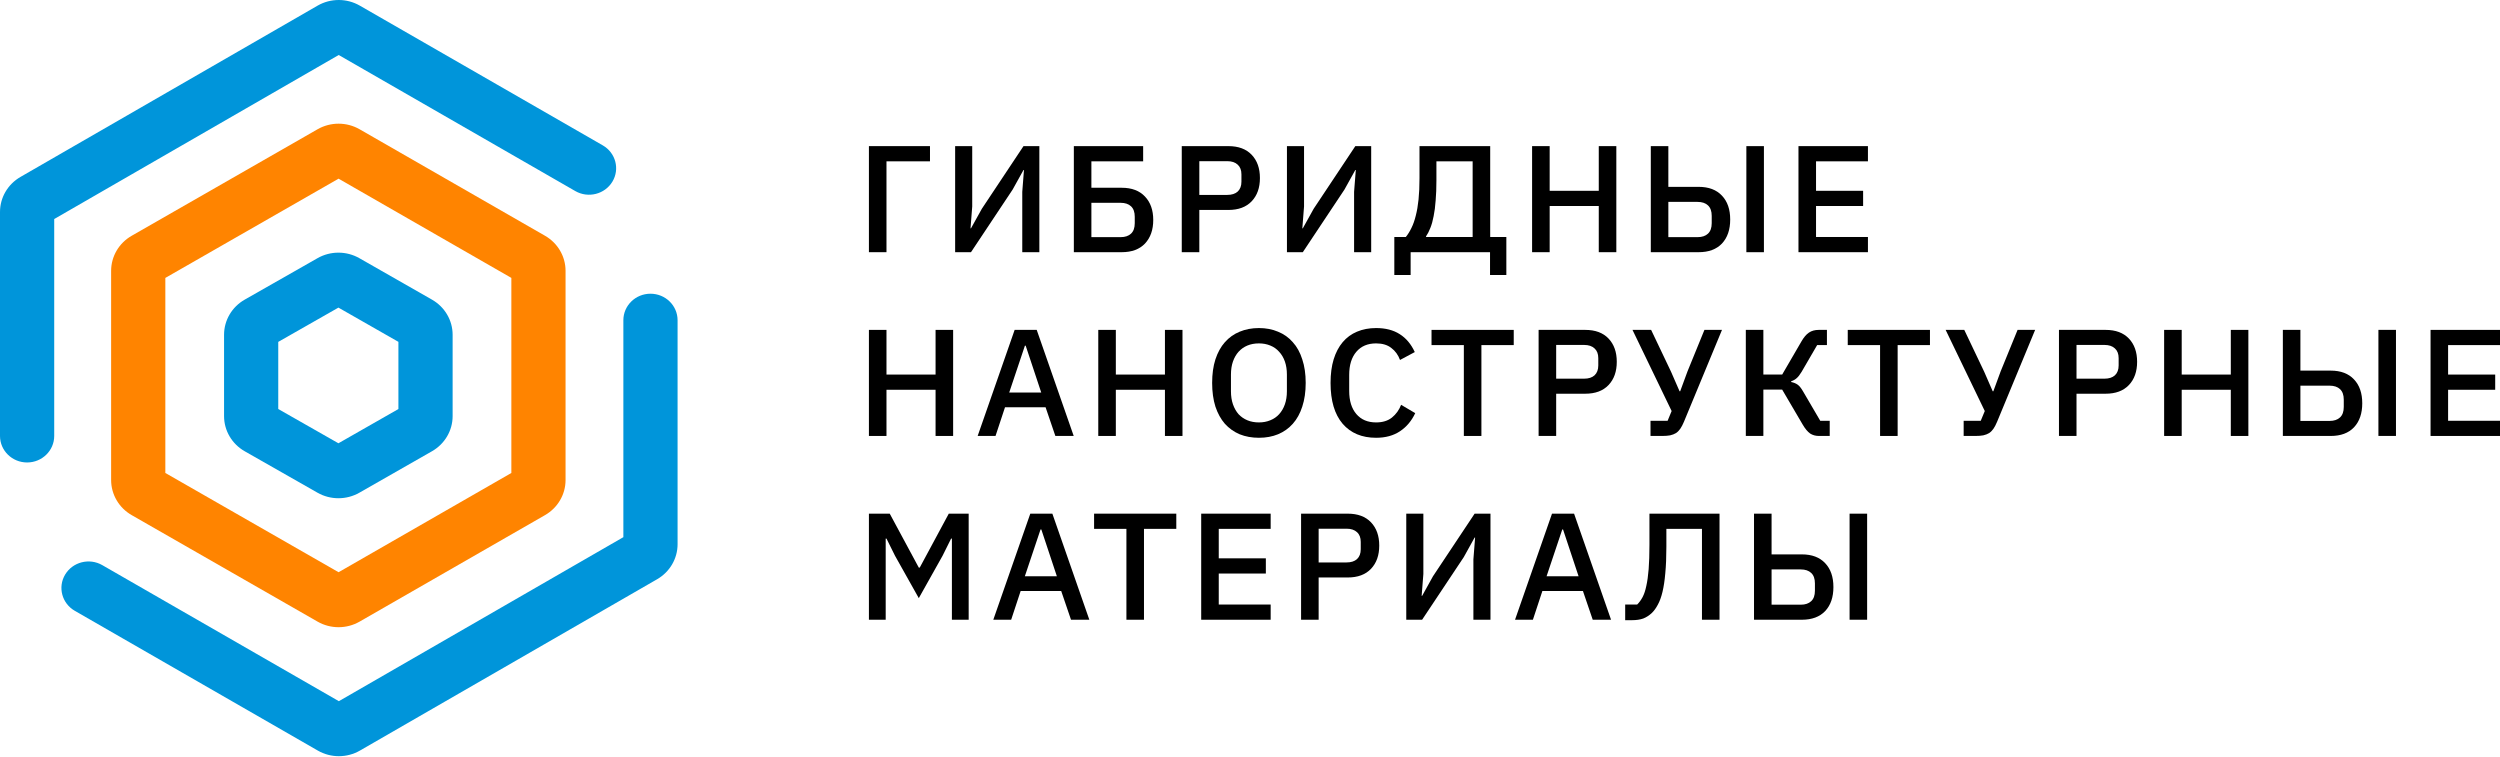
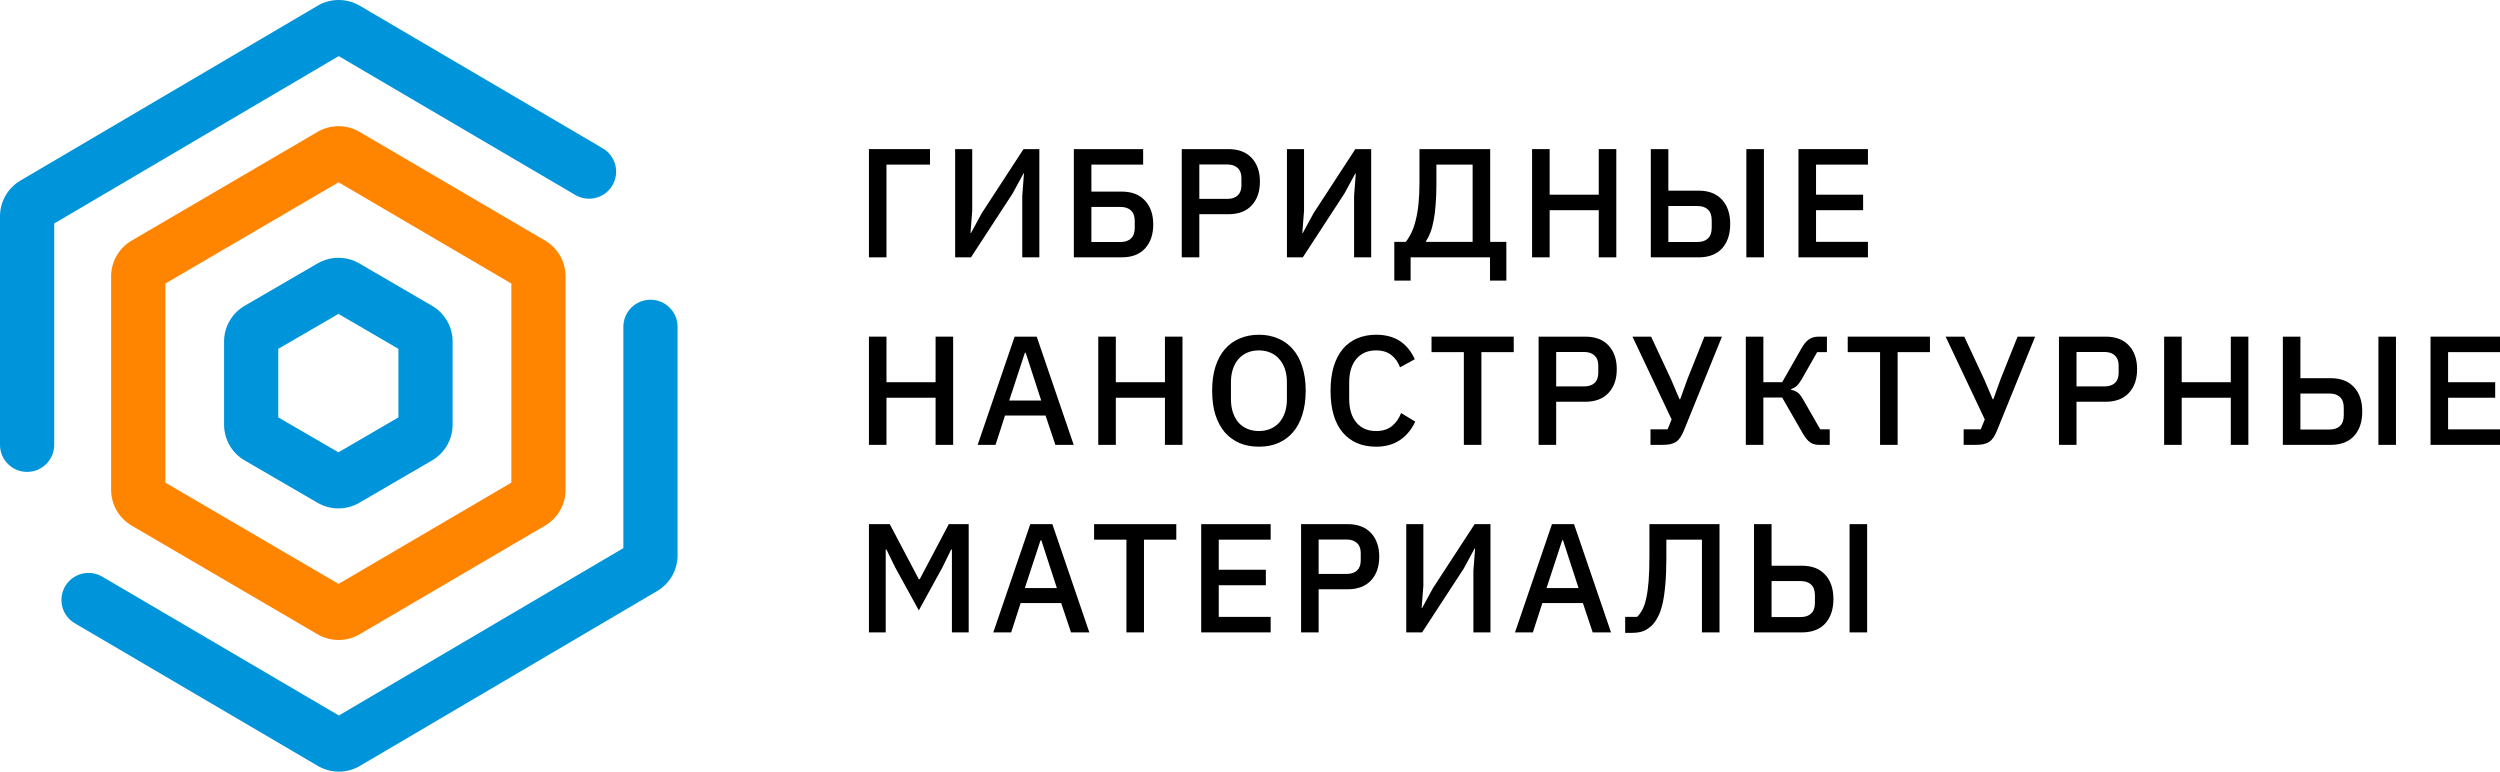
- <svg xmlns="http://www.w3.org/2000/svg" width="162" height="49" viewBox="0 0 162 49" fill="none">
-   <path fill-rule="evenodd" clip-rule="evenodd" d="M21.939 37.08L33.136 30.649V18.008L21.939 11.578L10.714 18.009V30.648L21.939 37.08ZM23.303 40.28C22.462 40.763 21.42 40.764 20.578 40.281L8.533 33.38C7.708 32.907 7.201 32.042 7.201 31.107V17.55C7.201 16.615 7.708 15.75 8.533 15.278L20.578 8.376C21.42 7.894 22.462 7.894 23.303 8.377L35.319 15.278C36.142 15.751 36.648 16.615 36.648 17.549V31.108C36.648 32.042 36.142 32.906 35.319 33.379L23.303 40.28Z" fill="#FF8400" />
-   <path fill-rule="evenodd" clip-rule="evenodd" d="M21.93 28.724L25.817 26.505V22.152L21.93 19.933L18.031 22.154V26.504L21.93 28.724ZM23.288 31.927C22.45 32.405 21.414 32.406 20.575 31.928L15.856 29.241C15.028 28.769 14.519 27.902 14.519 26.965V21.693C14.519 20.756 15.028 19.889 15.856 19.417L20.575 16.73C21.414 16.252 22.45 16.253 23.288 16.731L27.994 19.418C28.821 19.89 29.33 20.756 29.33 21.692V26.965C29.33 27.902 28.821 28.768 27.994 29.24L23.288 31.927Z" fill="#0095DA" />
-   <path fill-rule="evenodd" clip-rule="evenodd" d="M21.958 45.437L6.627 36.62C5.791 36.139 4.715 36.412 4.223 37.229C3.731 38.047 4.011 39.1 4.847 39.581L20.593 48.637C21.437 49.123 22.483 49.122 23.326 48.636L42.581 37.535C43.403 37.061 43.907 36.198 43.907 35.266V20.751C43.907 19.802 43.121 19.033 42.151 19.033C41.181 19.033 40.394 19.802 40.394 20.751V34.808L21.958 45.437Z" fill="#0095DA" />
-   <path fill-rule="evenodd" clip-rule="evenodd" d="M21.949 3.564L37.279 12.381C38.116 12.862 39.192 12.589 39.684 11.771C40.175 10.954 39.896 9.901 39.06 9.42L23.314 0.364C22.47 -0.122 21.424 -0.121 20.581 0.365L1.325 11.466C0.504 11.94 6.69968e-07 12.803 6.69968e-07 13.735L0 28.25C0 29.199 0.786 29.968 1.756 29.968C2.726 29.968 3.513 29.199 3.513 28.25V14.193L21.949 3.564Z" fill="#0095DA" />
-   <path d="M56.306 9.469H60.263V10.454H57.444V16.342H56.306V9.469Z" fill="black" />
-   <path d="M61.893 9.469H63V13.378L62.89 14.796H62.92L63.625 13.526L66.323 9.469H67.35V16.342H66.243V12.433L66.353 11.015H66.323L65.618 12.285L62.92 16.342H61.893V9.469Z" fill="black" />
-   <path d="M69.585 9.469H74.076V10.454H70.722V12.167H72.686C73.338 12.167 73.841 12.357 74.196 12.738C74.552 13.112 74.73 13.618 74.73 14.255C74.73 14.891 74.552 15.4 74.196 15.781C73.841 16.155 73.338 16.342 72.686 16.342H69.585V9.469ZM72.616 15.367C72.904 15.367 73.129 15.292 73.29 15.141C73.452 14.99 73.532 14.763 73.532 14.461V14.048C73.532 13.746 73.452 13.519 73.29 13.368C73.129 13.217 72.904 13.142 72.616 13.142H70.722V15.367H72.616Z" fill="black" />
-   <path d="M76.578 16.342V9.469H79.599C80.25 9.469 80.753 9.656 81.109 10.03C81.465 10.404 81.643 10.906 81.643 11.537C81.643 12.167 81.465 12.669 81.109 13.043C80.753 13.418 80.25 13.605 79.599 13.605H77.716V16.342H76.578ZM77.716 12.63H79.528C79.817 12.63 80.042 12.558 80.203 12.413C80.364 12.262 80.445 12.049 80.445 11.773V11.3C80.445 11.025 80.364 10.815 80.203 10.67C80.042 10.519 79.817 10.444 79.528 10.444H77.716V12.63Z" fill="black" />
-   <path d="M83.394 9.469H84.502V13.378L84.391 14.796H84.422L85.127 13.526L87.825 9.469H88.853V16.342H87.745V12.433L87.856 11.015H87.825L87.12 12.285L84.422 16.342H83.394V9.469Z" fill="black" />
-   <path d="M90.352 15.357H91.097C91.231 15.193 91.352 15 91.459 14.777C91.573 14.547 91.668 14.281 91.741 13.979C91.822 13.67 91.882 13.319 91.922 12.925C91.963 12.525 91.983 12.068 91.983 11.556V9.469H96.565V15.357H97.611V17.819H96.554V16.342H91.409V17.819H90.352V15.357ZM95.427 15.357V10.454H93.08V11.684C93.08 12.177 93.064 12.613 93.03 12.994C93.004 13.375 92.96 13.713 92.899 14.008C92.846 14.297 92.775 14.55 92.688 14.767C92.607 14.977 92.513 15.161 92.406 15.318V15.357H95.427Z" fill="black" />
-   <path d="M103.6 13.349H100.418V16.342H99.28V9.469H100.418V12.364H103.6V9.469H104.738V16.342H103.6V13.349Z" fill="black" />
-   <path d="M106.972 9.469H108.109V12.108H110.073C110.724 12.108 111.227 12.298 111.583 12.679C111.939 13.053 112.117 13.569 112.117 14.225C112.117 14.882 111.939 15.4 111.583 15.781C111.227 16.155 110.724 16.342 110.073 16.342H106.972V9.469ZM110.002 15.367C110.291 15.367 110.516 15.292 110.677 15.141C110.838 14.99 110.919 14.763 110.919 14.461V13.989C110.919 13.687 110.838 13.46 110.677 13.309C110.516 13.158 110.291 13.083 110.002 13.083H108.109V15.367H110.002ZM113.164 9.469H114.302V16.342H113.164V9.469Z" fill="black" />
-   <path d="M116.541 16.342V9.469H121.042V10.454H117.679V12.364H120.73V13.349H117.679V15.357H121.042V16.342H116.541Z" fill="black" />
-   <path d="M60.625 25.257H57.444V28.25H56.306V21.377H57.444V24.272H60.625V21.377H61.763V28.25H60.625V25.257Z" fill="black" />
-   <path d="M68.387 28.25L67.753 26.389H65.125L64.51 28.25H63.352L65.749 21.377H67.179L69.576 28.25H68.387ZM66.464 22.401H66.414L65.397 25.434H67.471L66.464 22.401Z" fill="black" />
-   <path d="M75.488 25.257H72.306V28.25H71.168V21.377H72.306V24.272H75.488V21.377H76.625V28.25H75.488V25.257Z" fill="black" />
-   <path d="M81.578 28.368C81.122 28.368 80.705 28.292 80.329 28.141C79.96 27.984 79.641 27.757 79.373 27.462C79.111 27.16 78.906 26.789 78.759 26.349C78.618 25.902 78.547 25.39 78.547 24.813C78.547 24.235 78.618 23.726 78.759 23.286C78.906 22.84 79.111 22.469 79.373 22.174C79.641 21.872 79.96 21.645 80.329 21.494C80.705 21.337 81.122 21.258 81.578 21.258C82.034 21.258 82.448 21.337 82.816 21.494C83.192 21.645 83.511 21.872 83.773 22.174C84.042 22.469 84.247 22.84 84.387 23.286C84.535 23.726 84.609 24.235 84.609 24.813C84.609 25.39 84.535 25.902 84.387 26.349C84.247 26.789 84.042 27.16 83.773 27.462C83.511 27.757 83.192 27.984 82.816 28.141C82.448 28.292 82.034 28.368 81.578 28.368ZM81.578 27.373C81.846 27.373 82.092 27.327 82.313 27.235C82.541 27.143 82.733 27.012 82.887 26.841C83.048 26.664 83.172 26.451 83.26 26.201C83.347 25.952 83.391 25.669 83.391 25.354V24.271C83.391 23.956 83.347 23.674 83.26 23.424C83.172 23.175 83.048 22.965 82.887 22.794C82.733 22.617 82.541 22.482 82.313 22.39C82.092 22.298 81.846 22.252 81.578 22.252C81.302 22.252 81.054 22.298 80.833 22.39C80.611 22.482 80.42 22.617 80.259 22.794C80.105 22.965 79.984 23.175 79.896 23.424C79.809 23.674 79.766 23.956 79.766 24.271V25.354C79.766 25.669 79.809 25.952 79.896 26.201C79.984 26.451 80.105 26.664 80.259 26.841C80.42 27.012 80.611 27.143 80.833 27.235C81.054 27.327 81.302 27.373 81.578 27.373Z" fill="black" />
-   <path d="M89.17 28.368C88.251 28.368 87.529 28.066 87.005 27.462C86.482 26.851 86.22 25.968 86.22 24.813C86.22 24.235 86.287 23.726 86.421 23.286C86.556 22.847 86.75 22.476 87.005 22.174C87.261 21.872 87.569 21.645 87.931 21.494C88.301 21.337 88.714 21.258 89.17 21.258C89.781 21.258 90.291 21.389 90.701 21.652C91.117 21.914 91.442 22.302 91.678 22.814L90.721 23.326C90.6 22.997 90.412 22.738 90.157 22.548C89.909 22.351 89.579 22.252 89.17 22.252C88.626 22.252 88.2 22.433 87.892 22.794C87.583 23.155 87.428 23.654 87.428 24.291V25.335C87.428 25.971 87.583 26.47 87.892 26.831C88.2 27.192 88.626 27.373 89.17 27.373C89.593 27.373 89.935 27.268 90.197 27.058C90.466 26.841 90.664 26.566 90.791 26.231L91.707 26.772C91.473 27.271 91.144 27.662 90.721 27.944C90.298 28.227 89.781 28.368 89.17 28.368Z" fill="black" />
-   <path d="M95.995 22.362V28.25H94.857V22.362H92.763V21.377H98.09V22.362H95.995Z" fill="black" />
-   <path d="M99.702 28.25V21.377H102.723C103.375 21.377 103.878 21.564 104.233 21.938C104.589 22.312 104.767 22.815 104.767 23.445C104.767 24.075 104.589 24.577 104.233 24.951C103.878 25.326 103.375 25.513 102.723 25.513H100.84V28.25H99.702ZM100.84 24.538H102.653C102.941 24.538 103.166 24.466 103.327 24.321C103.488 24.17 103.569 23.957 103.569 23.681V23.209C103.569 22.933 103.488 22.723 103.327 22.578C103.166 22.427 102.941 22.352 102.653 22.352H100.84V24.538Z" fill="black" />
-   <path d="M106.953 27.266H108.061L108.322 26.635L105.785 21.377H106.993L108.282 24.085L108.836 25.355H108.876L109.35 24.065L110.447 21.377H111.585L109.118 27.335C109.044 27.512 108.967 27.66 108.886 27.778C108.806 27.896 108.712 27.991 108.605 28.063C108.497 28.129 108.37 28.178 108.222 28.211C108.081 28.237 107.91 28.25 107.708 28.25H106.953V27.266Z" fill="black" />
-   <path d="M113.129 21.377H114.266V24.272H115.485L116.733 22.125C116.888 21.856 117.049 21.666 117.217 21.554C117.391 21.436 117.603 21.377 117.852 21.377H118.385V22.362H117.751L116.744 24.095C116.63 24.285 116.522 24.423 116.421 24.508C116.328 24.594 116.21 24.659 116.069 24.705V24.755C116.23 24.788 116.367 24.843 116.482 24.922C116.596 25.001 116.713 25.145 116.834 25.355L117.952 27.266H118.566V28.25H117.871C117.65 28.25 117.459 28.198 117.298 28.093C117.136 27.981 116.975 27.788 116.814 27.512L115.485 25.247H114.266V28.25H113.129V21.377Z" fill="black" />
-   <path d="M122.967 22.362V28.25H121.829V22.362H119.734V21.377H125.061V22.362H122.967Z" fill="black" />
-   <path d="M127.245 27.266H128.353L128.614 26.635L126.077 21.377H127.285L128.574 24.085L129.128 25.355H129.168L129.642 24.065L130.739 21.377H131.877L129.41 27.335C129.336 27.512 129.259 27.66 129.179 27.778C129.098 27.896 129.004 27.991 128.897 28.063C128.789 28.129 128.662 28.178 128.514 28.211C128.373 28.237 128.202 28.25 128 28.25H127.245V27.266Z" fill="black" />
-   <path d="M133.421 28.25V21.377H136.442C137.093 21.377 137.596 21.564 137.952 21.938C138.307 22.312 138.485 22.815 138.485 23.445C138.485 24.075 138.307 24.577 137.952 24.951C137.596 25.326 137.093 25.513 136.442 25.513H134.558V28.25H133.421ZM134.558 24.538H136.371C136.659 24.538 136.885 24.466 137.046 24.321C137.207 24.17 137.288 23.957 137.288 23.681V23.209C137.288 22.933 137.207 22.723 137.046 22.578C136.885 22.427 136.659 22.352 136.371 22.352H134.558V24.538Z" fill="black" />
-   <path d="M144.556 25.257H141.374V28.25H140.236V21.377H141.374V24.272H144.556V21.377H145.694V28.25H144.556V25.257Z" fill="black" />
-   <path d="M147.929 21.377H149.066V24.016H151.03C151.681 24.016 152.185 24.206 152.54 24.587C152.896 24.961 153.074 25.477 153.074 26.133C153.074 26.79 152.896 27.308 152.54 27.689C152.185 28.063 151.681 28.25 151.03 28.25H147.929V21.377ZM150.959 27.276C151.248 27.276 151.473 27.2 151.634 27.049C151.795 26.898 151.876 26.672 151.876 26.37V25.897C151.876 25.595 151.795 25.368 151.634 25.217C151.473 25.066 151.248 24.991 150.959 24.991H149.066V27.276H150.959ZM154.121 21.377H155.259V28.25H154.121V21.377Z" fill="black" />
-   <path d="M157.5 28.25V21.377H162.001V22.362H158.637V24.272H161.689V25.257H158.637V27.266H162.001V28.25H157.5Z" fill="black" />
-   <path d="M61.683 34.9H61.632L61.078 36.013L59.538 38.76L57.997 36.013L57.444 34.9H57.393V40.159H56.306V33.285H57.655L59.538 36.781H59.599L61.481 33.285H62.77V40.159H61.683V34.9Z" fill="black" />
-   <path d="M69.401 40.159L68.766 38.297H66.138L65.524 40.159H64.366L66.763 33.285H68.193L70.589 40.159H69.401ZM67.478 34.309H67.427L66.41 37.342H68.485L67.478 34.309Z" fill="black" />
-   <path d="M74.13 34.27V40.159H72.992V34.27H70.897V33.285H76.224V34.27H74.13Z" fill="black" />
-   <path d="M77.838 40.159V33.285H82.339V34.27H78.975V36.18H82.027V37.165H78.975V39.174H82.339V40.159H77.838Z" fill="black" />
-   <path d="M84.31 40.159V33.285H87.33C87.982 33.285 88.485 33.472 88.841 33.846C89.197 34.221 89.375 34.723 89.375 35.353C89.375 35.983 89.197 36.486 88.841 36.86C88.485 37.234 87.982 37.421 87.33 37.421H85.448V40.159H84.31ZM85.448 36.446H87.26C87.549 36.446 87.773 36.374 87.934 36.23C88.096 36.078 88.176 35.865 88.176 35.589V35.117C88.176 34.841 88.096 34.631 87.934 34.486C87.773 34.336 87.549 34.26 87.26 34.26H85.448V36.446Z" fill="black" />
-   <path d="M91.126 33.285H92.234V37.195L92.123 38.613H92.153L92.858 37.342L95.556 33.285H96.583V40.159H95.476V36.249L95.587 34.831H95.556L94.852 36.102L92.153 40.159H91.126V33.285Z" fill="black" />
-   <path d="M103.209 40.159L102.574 38.297H99.946L99.332 40.159H98.174L100.57 33.285H102L104.396 40.159H103.209ZM101.285 34.309H101.235L100.218 37.342H102.292L101.285 34.309Z" fill="black" />
-   <path d="M105.312 39.174H106.088C106.222 39.043 106.34 38.882 106.441 38.691C106.541 38.501 106.622 38.258 106.682 37.963C106.749 37.667 106.799 37.306 106.833 36.879C106.867 36.446 106.884 35.921 106.884 35.304V33.285H111.425V40.159H110.287V34.27H107.981V35.432C107.981 36.095 107.957 36.666 107.911 37.145C107.87 37.618 107.81 38.022 107.729 38.356C107.649 38.691 107.548 38.967 107.427 39.184C107.313 39.4 107.186 39.578 107.045 39.715C106.87 39.88 106.682 40.001 106.481 40.08C106.28 40.152 106.034 40.188 105.746 40.188H105.312V39.174Z" fill="black" />
-   <path d="M113.66 33.285H114.798V35.924H116.761C117.413 35.924 117.916 36.115 118.272 36.495C118.628 36.87 118.805 37.385 118.805 38.041C118.805 38.698 118.628 39.217 118.272 39.597C117.916 39.971 117.413 40.159 116.761 40.159H113.66V33.285ZM116.691 39.184C116.98 39.184 117.204 39.108 117.365 38.957C117.527 38.806 117.607 38.58 117.607 38.278V37.805C117.607 37.503 117.527 37.277 117.365 37.126C117.204 36.975 116.98 36.899 116.691 36.899H114.798V39.184H116.691ZM119.853 33.285H120.99V40.159H119.853V33.285Z" fill="black" />
+ <svg xmlns="http://www.w3.org/2000/svg" width="162" height="50" viewBox="0 0 162 50" fill="none">
+   <path fill-rule="evenodd" clip-rule="evenodd" d="M21.939 37.836L33.136 31.274V18.375L21.939 11.813L10.714 18.376V31.273L21.939 37.836ZM23.303 41.102C22.462 41.594 21.42 41.595 20.578 41.103L8.533 34.06C7.708 33.578 7.201 32.696 7.201 31.742V17.908C7.201 16.954 7.708 16.071 8.533 15.589L20.578 8.546C21.42 8.054 22.462 8.055 23.303 8.548L35.319 15.59C36.142 16.072 36.648 16.954 36.648 17.907V31.742C36.648 32.695 36.142 33.577 35.319 34.06L23.303 41.102Z" fill="#FF8400" />
+   <path fill-rule="evenodd" clip-rule="evenodd" d="M21.93 29.31L25.817 27.046V22.605L21.93 20.34L18.031 22.606V27.045L21.93 29.31ZM23.288 32.578C22.45 33.066 21.414 33.067 20.575 32.58L15.856 29.837C15.028 29.356 14.519 28.472 14.519 27.515V22.136C14.519 21.179 15.028 20.295 15.856 19.813L20.575 17.071C21.414 16.584 22.45 16.584 23.288 17.073L27.994 19.814C28.821 20.296 29.33 21.179 29.33 22.135V27.516C29.33 28.471 28.821 29.355 27.994 29.837L23.288 32.578Z" fill="#0095DA" />
+   <path fill-rule="evenodd" clip-rule="evenodd" d="M21.958 46.364L6.627 37.367C5.791 36.876 4.715 37.155 4.223 37.989C3.731 38.824 4.011 39.898 4.847 40.389L20.593 49.63C21.437 50.125 22.483 50.125 23.326 49.629L42.581 38.301C43.403 37.818 43.907 36.937 43.907 35.986V21.174C43.907 20.207 43.12 19.422 42.151 19.422C41.181 19.422 40.394 20.207 40.394 21.174V35.519L21.958 46.364Z" fill="#0095DA" />
+   <path fill-rule="evenodd" clip-rule="evenodd" d="M21.949 3.636L37.279 12.634C38.115 13.125 39.192 12.846 39.684 12.012C40.175 11.177 39.896 10.103 39.06 9.612L23.314 0.371C22.47 -0.124 21.424 -0.124 20.581 0.372L1.325 11.7C0.504 12.183 6.69967e-07 13.064 6.69967e-07 14.015L0 28.826C0 29.794 0.786 30.579 1.756 30.579C2.726 30.579 3.513 29.794 3.513 28.826V14.482L21.949 3.636Z" fill="#0095DA" />
+   <path d="M56.307 9.662H60.264V10.667H57.444V16.676H56.307V9.662Z" fill="black" />
+   <path d="M61.893 9.662H63V13.651L62.89 15.098H62.92L63.625 13.802L66.323 9.662H67.35V16.676H66.243V12.687L66.353 11.24H66.323L65.618 12.536L62.92 16.676H61.893V9.662Z" fill="black" />
+   <path d="M69.585 9.662H74.076V10.667H70.722V12.415H72.686C73.338 12.415 73.841 12.61 74.196 12.998C74.552 13.38 74.73 13.896 74.73 14.546C74.73 15.195 74.552 15.715 74.196 16.103C73.841 16.485 73.338 16.676 72.686 16.676H69.585V9.662ZM72.616 15.681C72.904 15.681 73.129 15.604 73.29 15.45C73.452 15.296 73.532 15.065 73.532 14.757V14.335C73.532 14.027 73.452 13.795 73.29 13.641C73.129 13.487 72.904 13.41 72.616 13.41H70.722V15.681H72.616Z" fill="black" />
+   <path d="M76.578 16.676V9.662H79.599C80.25 9.662 80.753 9.853 81.109 10.235C81.465 10.617 81.643 11.129 81.643 11.772C81.643 12.415 81.465 12.928 81.109 13.31C80.753 13.691 80.25 13.882 79.599 13.882H77.716V16.676H76.578ZM77.716 12.888H79.528C79.817 12.888 80.042 12.814 80.203 12.667C80.364 12.512 80.445 12.295 80.445 12.013V11.531C80.445 11.25 80.364 11.035 80.203 10.888C80.042 10.734 79.817 10.657 79.528 10.657H77.716V12.888Z" fill="black" />
+   <path d="M83.394 9.662H84.502V13.651L84.391 15.098H84.422L85.127 13.802L87.825 9.662H88.853V16.676H87.745V12.687L87.856 11.24H87.825L87.12 12.536L84.422 16.676H83.394V9.662Z" fill="black" />
+   <path d="M90.351 15.671H91.096C91.23 15.504 91.351 15.306 91.458 15.078C91.572 14.844 91.667 14.572 91.74 14.264C91.821 13.949 91.882 13.591 91.921 13.189C91.962 12.78 91.982 12.315 91.982 11.792V9.662H96.564V15.671H97.611V18.183H96.553V16.676H91.408V18.183H90.351V15.671ZM95.426 15.671V10.667H93.079V11.923C93.079 12.425 93.063 12.871 93.029 13.259C93.003 13.648 92.959 13.993 92.898 14.294C92.844 14.589 92.774 14.847 92.687 15.068C92.606 15.283 92.513 15.47 92.405 15.631V15.671H95.426Z" fill="black" />
+   <path d="M103.599 13.621H100.417V16.676H99.279V9.662H100.417V12.616H103.599V9.662H104.737V16.676H103.599V13.621Z" fill="black" />
+   <path d="M106.972 9.662H108.109V12.355H110.073C110.724 12.355 111.227 12.549 111.583 12.938C111.939 13.32 112.117 13.846 112.117 14.515C112.117 15.185 111.939 15.715 111.583 16.103C111.227 16.485 110.724 16.676 110.073 16.676H106.972V9.662ZM110.002 15.681C110.291 15.681 110.516 15.604 110.677 15.45C110.838 15.296 110.919 15.065 110.919 14.757V14.274C110.919 13.966 110.838 13.735 110.677 13.581C110.516 13.427 110.291 13.35 110.002 13.35H108.109V15.681H110.002ZM113.164 9.662H114.302V16.676H113.164V9.662Z" fill="black" />
+   <path d="M116.541 16.676V9.662H121.042V10.667H117.679V12.616H120.73V13.621H117.679V15.671H121.042V16.676H116.541Z" fill="black" />
+   <path d="M60.626 25.773H57.444V28.827H56.307V21.814H57.444V24.768H60.626V21.814H61.764V28.827H60.626V25.773Z" fill="black" />
+   <path d="M68.387 28.827L67.753 26.928H65.125L64.51 28.827H63.352L65.749 21.814H67.179L69.576 28.827H68.387ZM66.464 22.858H66.414L65.397 25.953H67.471L66.464 22.858Z" fill="black" />
+   <path d="M75.488 25.773H72.306V28.827H71.168V21.814H72.306V24.768H75.488V21.814H76.625V28.827H75.488V25.773Z" fill="black" />
+   <path d="M81.578 28.946C81.122 28.946 80.705 28.869 80.329 28.715C79.96 28.554 79.641 28.323 79.373 28.022C79.111 27.714 78.906 27.335 78.759 26.886C78.618 26.431 78.547 25.908 78.547 25.319C78.547 24.729 78.618 24.21 78.759 23.761C78.906 23.306 79.111 22.927 79.373 22.626C79.641 22.318 79.96 22.087 80.329 21.933C80.705 21.772 81.122 21.691 81.578 21.691C82.034 21.691 82.448 21.772 82.816 21.933C83.192 22.087 83.511 22.318 83.773 22.626C84.042 22.927 84.247 23.306 84.387 23.761C84.535 24.21 84.609 24.729 84.609 25.319C84.609 25.908 84.535 26.431 84.387 26.886C84.247 27.335 84.042 27.714 83.773 28.022C83.511 28.323 83.192 28.554 82.816 28.715C82.448 28.869 82.034 28.946 81.578 28.946ZM81.578 27.931C81.846 27.931 82.092 27.885 82.313 27.791C82.541 27.697 82.733 27.563 82.887 27.389C83.048 27.208 83.172 26.99 83.26 26.736C83.347 26.481 83.391 26.193 83.391 25.872V24.766C83.391 24.445 83.347 24.157 83.26 23.902C83.172 23.648 83.048 23.433 82.887 23.259C82.733 23.078 82.541 22.941 82.313 22.847C82.092 22.753 81.846 22.706 81.578 22.706C81.302 22.706 81.054 22.753 80.833 22.847C80.611 22.941 80.42 23.078 80.259 23.259C80.105 23.433 79.984 23.648 79.896 23.902C79.809 24.157 79.766 24.445 79.766 24.766V25.872C79.766 26.193 79.809 26.481 79.896 26.736C79.984 26.99 80.105 27.208 80.259 27.389C80.42 27.563 80.611 27.697 80.833 27.791C81.054 27.885 81.302 27.931 81.578 27.931Z" fill="black" />
+   <path d="M89.17 28.946C88.251 28.946 87.529 28.638 87.005 28.022C86.482 27.399 86.22 26.498 86.22 25.319C86.22 24.729 86.287 24.21 86.421 23.761C86.556 23.313 86.75 22.934 87.005 22.626C87.261 22.318 87.569 22.087 87.931 21.933C88.301 21.772 88.714 21.691 89.17 21.691C89.781 21.691 90.291 21.825 90.701 22.093C91.117 22.361 91.442 22.756 91.678 23.279L90.721 23.802C90.6 23.467 90.412 23.202 90.157 23.008C89.909 22.807 89.579 22.706 89.17 22.706C88.626 22.706 88.2 22.89 87.892 23.259C87.583 23.627 87.428 24.137 87.428 24.786V25.851C87.428 26.501 87.583 27.01 87.892 27.379C88.2 27.747 88.626 27.931 89.17 27.931C89.593 27.931 89.935 27.824 90.197 27.61C90.466 27.389 90.664 27.107 90.791 26.766L91.707 27.319C91.473 27.828 91.144 28.226 90.721 28.514C90.298 28.802 89.781 28.946 89.17 28.946Z" fill="black" />
+   <path d="M95.995 22.818V28.827H94.857V22.818H92.763V21.814H98.09V22.818H95.995Z" fill="black" />
+   <path d="M99.702 28.827V21.814H102.723C103.375 21.814 103.878 22.004 104.233 22.386C104.589 22.768 104.767 23.28 104.767 23.924C104.767 24.567 104.589 25.079 104.233 25.461C103.878 25.843 103.375 26.034 102.723 26.034H100.84V28.827H99.702ZM100.84 25.039H102.653C102.941 25.039 103.166 24.965 103.327 24.818C103.488 24.664 103.569 24.446 103.569 24.165V23.683C103.569 23.401 103.488 23.187 103.327 23.039C103.166 22.885 102.941 22.808 102.653 22.808H100.84V25.039Z" fill="black" />
+   <path d="M106.952 27.822H108.06L108.321 27.179L105.784 21.814H106.992L108.281 24.577L108.835 25.873H108.875L109.349 24.557L110.446 21.814H111.584L109.117 27.893C109.043 28.074 108.966 28.224 108.885 28.345C108.805 28.465 108.711 28.563 108.604 28.636C108.496 28.703 108.369 28.753 108.221 28.787C108.08 28.814 107.909 28.827 107.707 28.827H106.952V27.822Z" fill="black" />
+   <path d="M113.129 21.814H114.266V24.768H115.485L116.733 22.577C116.888 22.302 117.049 22.108 117.217 21.994C117.391 21.874 117.603 21.814 117.852 21.814H118.385V22.818H117.751L116.744 24.587C116.63 24.781 116.522 24.922 116.421 25.009C116.328 25.096 116.21 25.163 116.069 25.21V25.26C116.23 25.294 116.367 25.351 116.482 25.431C116.596 25.511 116.713 25.659 116.834 25.873L117.952 27.822H118.566V28.827H117.871C117.65 28.827 117.459 28.774 117.298 28.666C117.136 28.553 116.975 28.355 116.814 28.074L115.485 25.762H114.266V28.827H113.129V21.814Z" fill="black" />
+   <path d="M122.966 22.818V28.827H121.828V22.818H119.733V21.814H125.06V22.818H122.966Z" fill="black" />
+   <path d="M127.245 27.822H128.353L128.614 27.179L126.077 21.814H127.285L128.574 24.577L129.128 25.873H129.168L129.642 24.557L130.739 21.814H131.877L129.41 27.893C129.336 28.074 129.259 28.224 129.179 28.345C129.098 28.465 129.004 28.563 128.897 28.636C128.789 28.703 128.662 28.753 128.514 28.787C128.373 28.814 128.202 28.827 128 28.827H127.245V27.822Z" fill="black" />
+   <path d="M133.421 28.827V21.814H136.442C137.093 21.814 137.596 22.004 137.952 22.386C138.307 22.768 138.485 23.28 138.485 23.924C138.485 24.567 138.307 25.079 137.952 25.461C137.596 25.843 137.093 26.034 136.442 26.034H134.558V28.827H133.421ZM134.558 25.039H136.371C136.659 25.039 136.885 24.965 137.046 24.818C137.207 24.664 137.288 24.446 137.288 24.165V23.683C137.288 23.401 137.207 23.187 137.046 23.039C136.885 22.885 136.659 22.808 136.371 22.808H134.558V25.039Z" fill="black" />
+   <path d="M144.556 25.773H141.374V28.827H140.236V21.814H141.374V24.768H144.556V21.814H145.694V28.827H144.556V25.773Z" fill="black" />
+   <path d="M147.929 21.814H149.066V24.506H151.03C151.681 24.506 152.185 24.701 152.54 25.089C152.896 25.471 153.074 25.997 153.074 26.667C153.074 27.337 152.896 27.866 152.54 28.254C152.185 28.636 151.681 28.827 151.03 28.827H147.929V21.814ZM150.959 27.832C151.248 27.832 151.473 27.755 151.634 27.601C151.795 27.447 151.876 27.216 151.876 26.908V26.426C151.876 26.117 151.795 25.886 151.634 25.732C151.473 25.578 151.248 25.501 150.959 25.501H149.066V27.832H150.959ZM154.121 21.814H155.259V28.827H154.121V21.814Z" fill="black" />
+   <path d="M157.499 28.827V21.814H162V22.818H158.637V24.768H161.688V25.773H158.637V27.822H162V28.827H157.499Z" fill="black" />
+   <path d="M61.684 35.613H61.633L61.079 36.748L59.539 39.552L57.998 36.748L57.444 35.613H57.394V40.979H56.307V33.965H57.656L59.539 37.532H59.599L61.482 33.965H62.771V40.979H61.684V35.613Z" fill="black" />
+   <path d="M69.401 40.979L68.766 39.079H66.138L65.524 40.979H64.366L66.763 33.965H68.193L70.589 40.979H69.401ZM67.478 35.01H67.427L66.41 38.105H68.485L67.478 35.01Z" fill="black" />
+   <path d="M74.13 34.97V40.979H72.992V34.97H70.897V33.965H76.224V34.97H74.13Z" fill="black" />
+   <path d="M77.838 40.979V33.965H82.339V34.97H78.975V36.919H82.027V37.924H78.975V39.974H82.339V40.979H77.838Z" fill="black" />
+   <path d="M84.31 40.979V33.965H87.33C87.982 33.965 88.485 34.156 88.841 34.538C89.197 34.919 89.375 35.432 89.375 36.075C89.375 36.718 89.197 37.23 88.841 37.612C88.485 37.994 87.982 38.185 87.33 38.185H85.448V40.979H84.31ZM85.448 37.19H87.26C87.549 37.19 87.773 37.117 87.934 36.969C88.096 36.815 88.176 36.597 88.176 36.316V35.834C88.176 35.553 88.096 35.338 87.934 35.191C87.773 35.037 87.549 34.96 87.26 34.96H85.448V37.19Z" fill="black" />
+   <path d="M91.126 33.965H92.234V37.954L92.123 39.401H92.153L92.858 38.105L95.556 33.965H96.583V40.979H95.476V36.989L95.587 35.542H95.556L94.852 36.839L92.153 40.979H91.126V33.965Z" fill="black" />
+   <path d="M103.207 40.979L102.572 39.079H99.944L99.33 40.979H98.172L100.568 33.965H101.998L104.394 40.979H103.207ZM101.283 35.01H101.233L100.216 38.105H102.29L101.283 35.01Z" fill="black" />
+   <path d="M105.312 39.974H106.087C106.221 39.84 106.339 39.676 106.44 39.481C106.54 39.287 106.621 39.039 106.681 38.738C106.748 38.436 106.799 38.068 106.832 37.633C106.866 37.19 106.883 36.654 106.883 36.025V33.965H111.424V40.979H110.286V34.97H107.98V36.155C107.98 36.832 107.956 37.415 107.91 37.904C107.869 38.386 107.809 38.798 107.728 39.14C107.648 39.481 107.547 39.763 107.426 39.984C107.312 40.205 107.185 40.386 107.044 40.526C106.869 40.694 106.681 40.818 106.48 40.898C106.279 40.972 106.033 41.009 105.745 41.009H105.312V39.974Z" fill="black" />
+   <path d="M113.66 33.965H114.798V36.658H116.761C117.413 36.658 117.916 36.852 118.272 37.241C118.627 37.622 118.805 38.148 118.805 38.818C118.805 39.488 118.627 40.017 118.272 40.406C117.916 40.788 117.413 40.979 116.761 40.979H113.66V33.965ZM116.691 39.984C116.98 39.984 117.204 39.907 117.365 39.753C117.527 39.599 117.607 39.367 117.607 39.059V38.577C117.607 38.269 117.527 38.038 117.365 37.884C117.204 37.73 116.98 37.653 116.691 37.653H114.798V39.984H116.691ZM119.853 33.965H120.99V40.979H119.853V33.965Z" fill="black" />
</svg>
